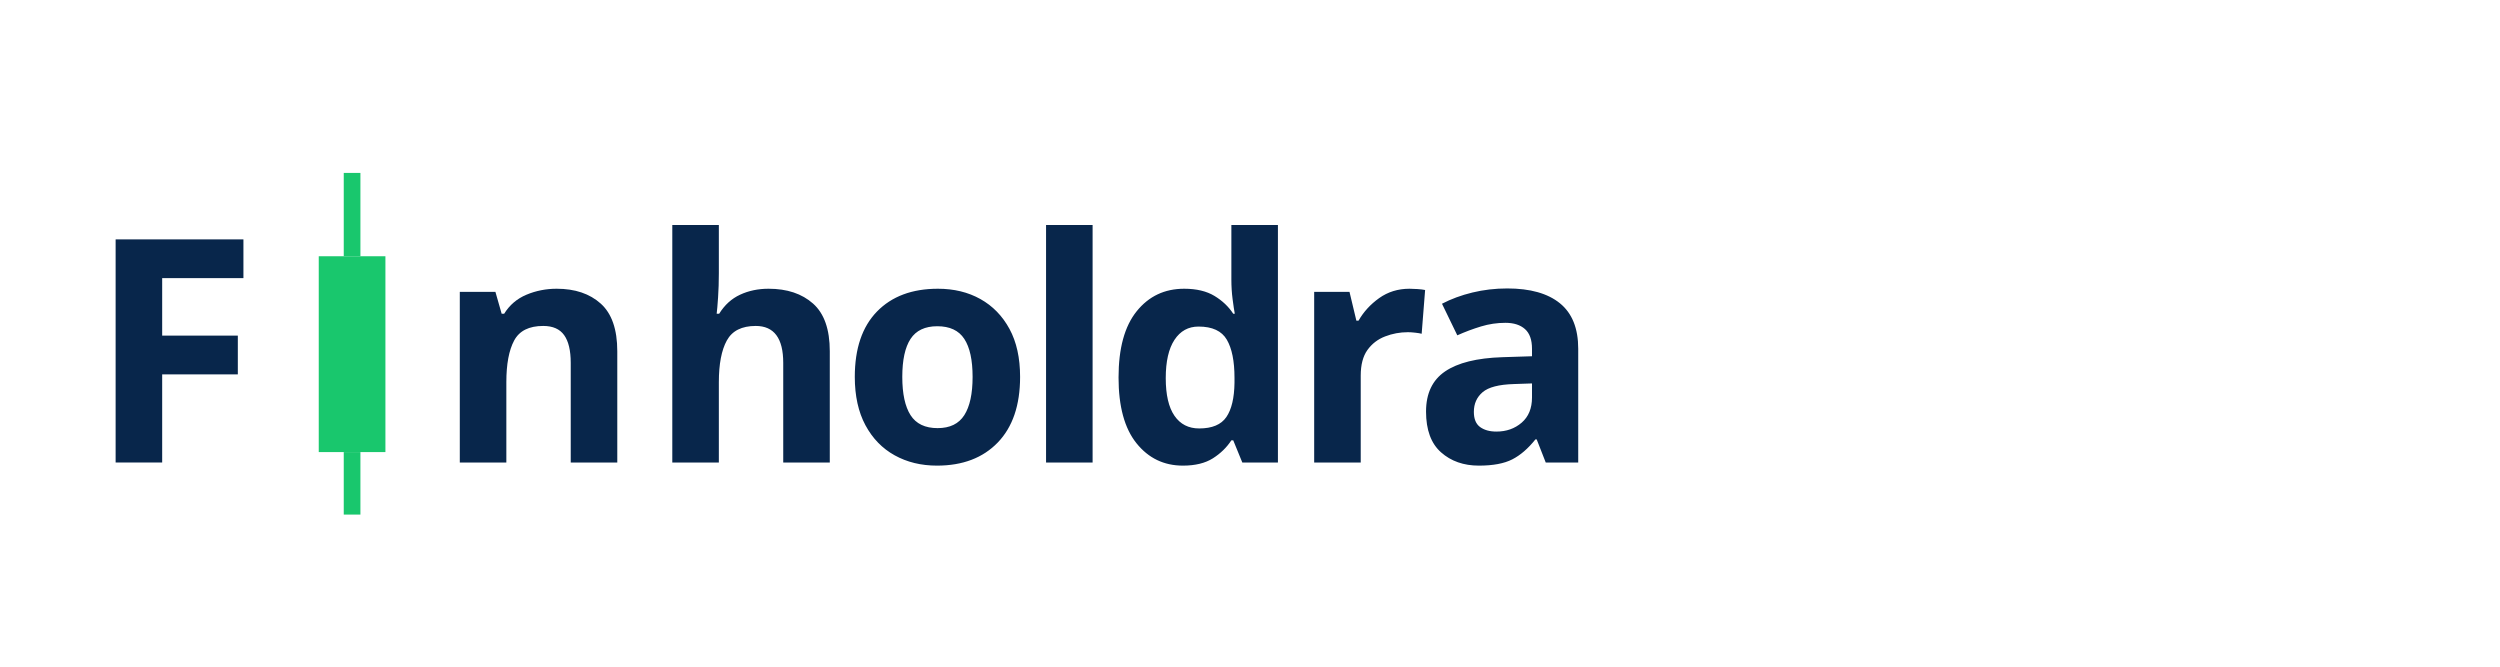
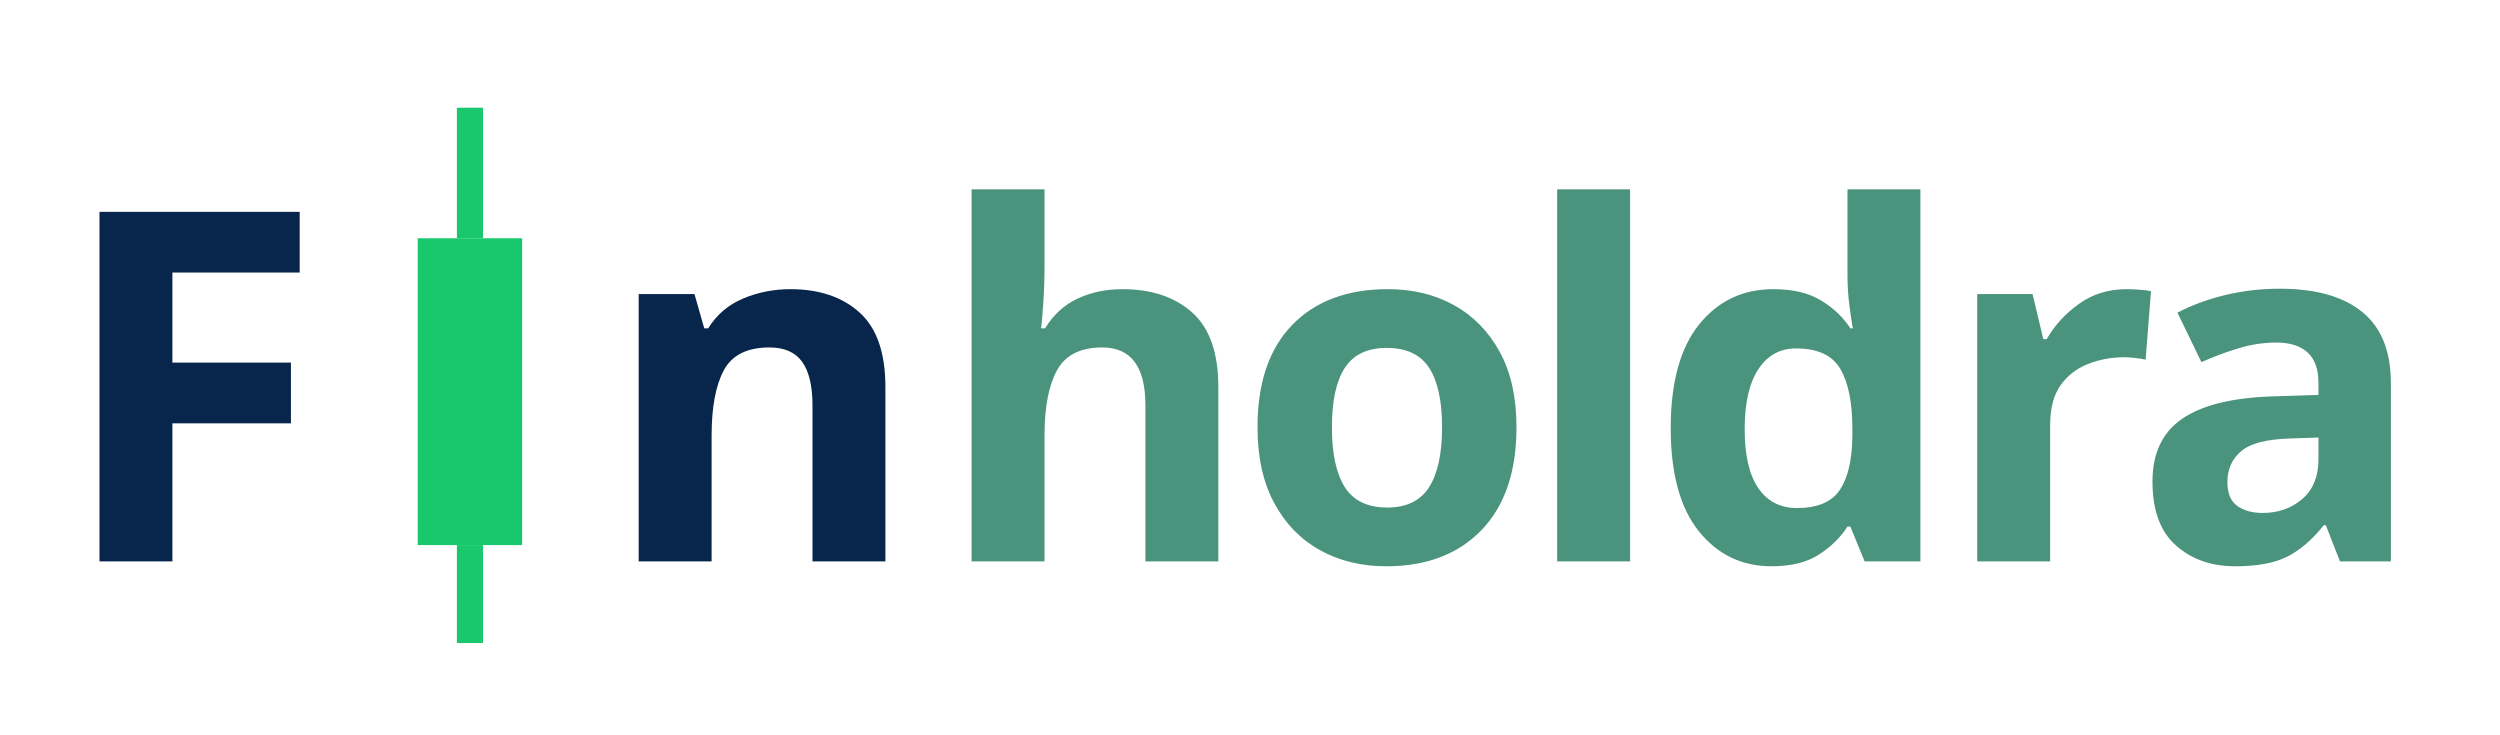
- <svg xmlns="http://www.w3.org/2000/svg" width="1200" height="320" viewBox="0 0 1200 320" role="img" aria-label="Finholdra">
+ <svg xmlns="http://www.w3.org/2000/svg" width="800" height="235" viewBox="28 50 760 225" role="img" aria-label="Finholdra">
  <g fill="#08264B" font-family="Montserrat, sans-serif" font-weight="800" font-size="150" letter-spacing="-6">
    <text x="42" y="222">F</text>
    <text x="209" y="222">n</text>
-     <text x="311" y="222">holdra</text>
+     <text x="311" y="222" fill="#4A937D">holdra</text>
  </g>
  <g fill="#19C76D">
    <rect x="165" y="83" width="8" height="40" />
    <rect x="153" y="123" width="32" height="94" />
    <rect x="165" y="217" width="8" height="30" />
  </g>
</svg>
